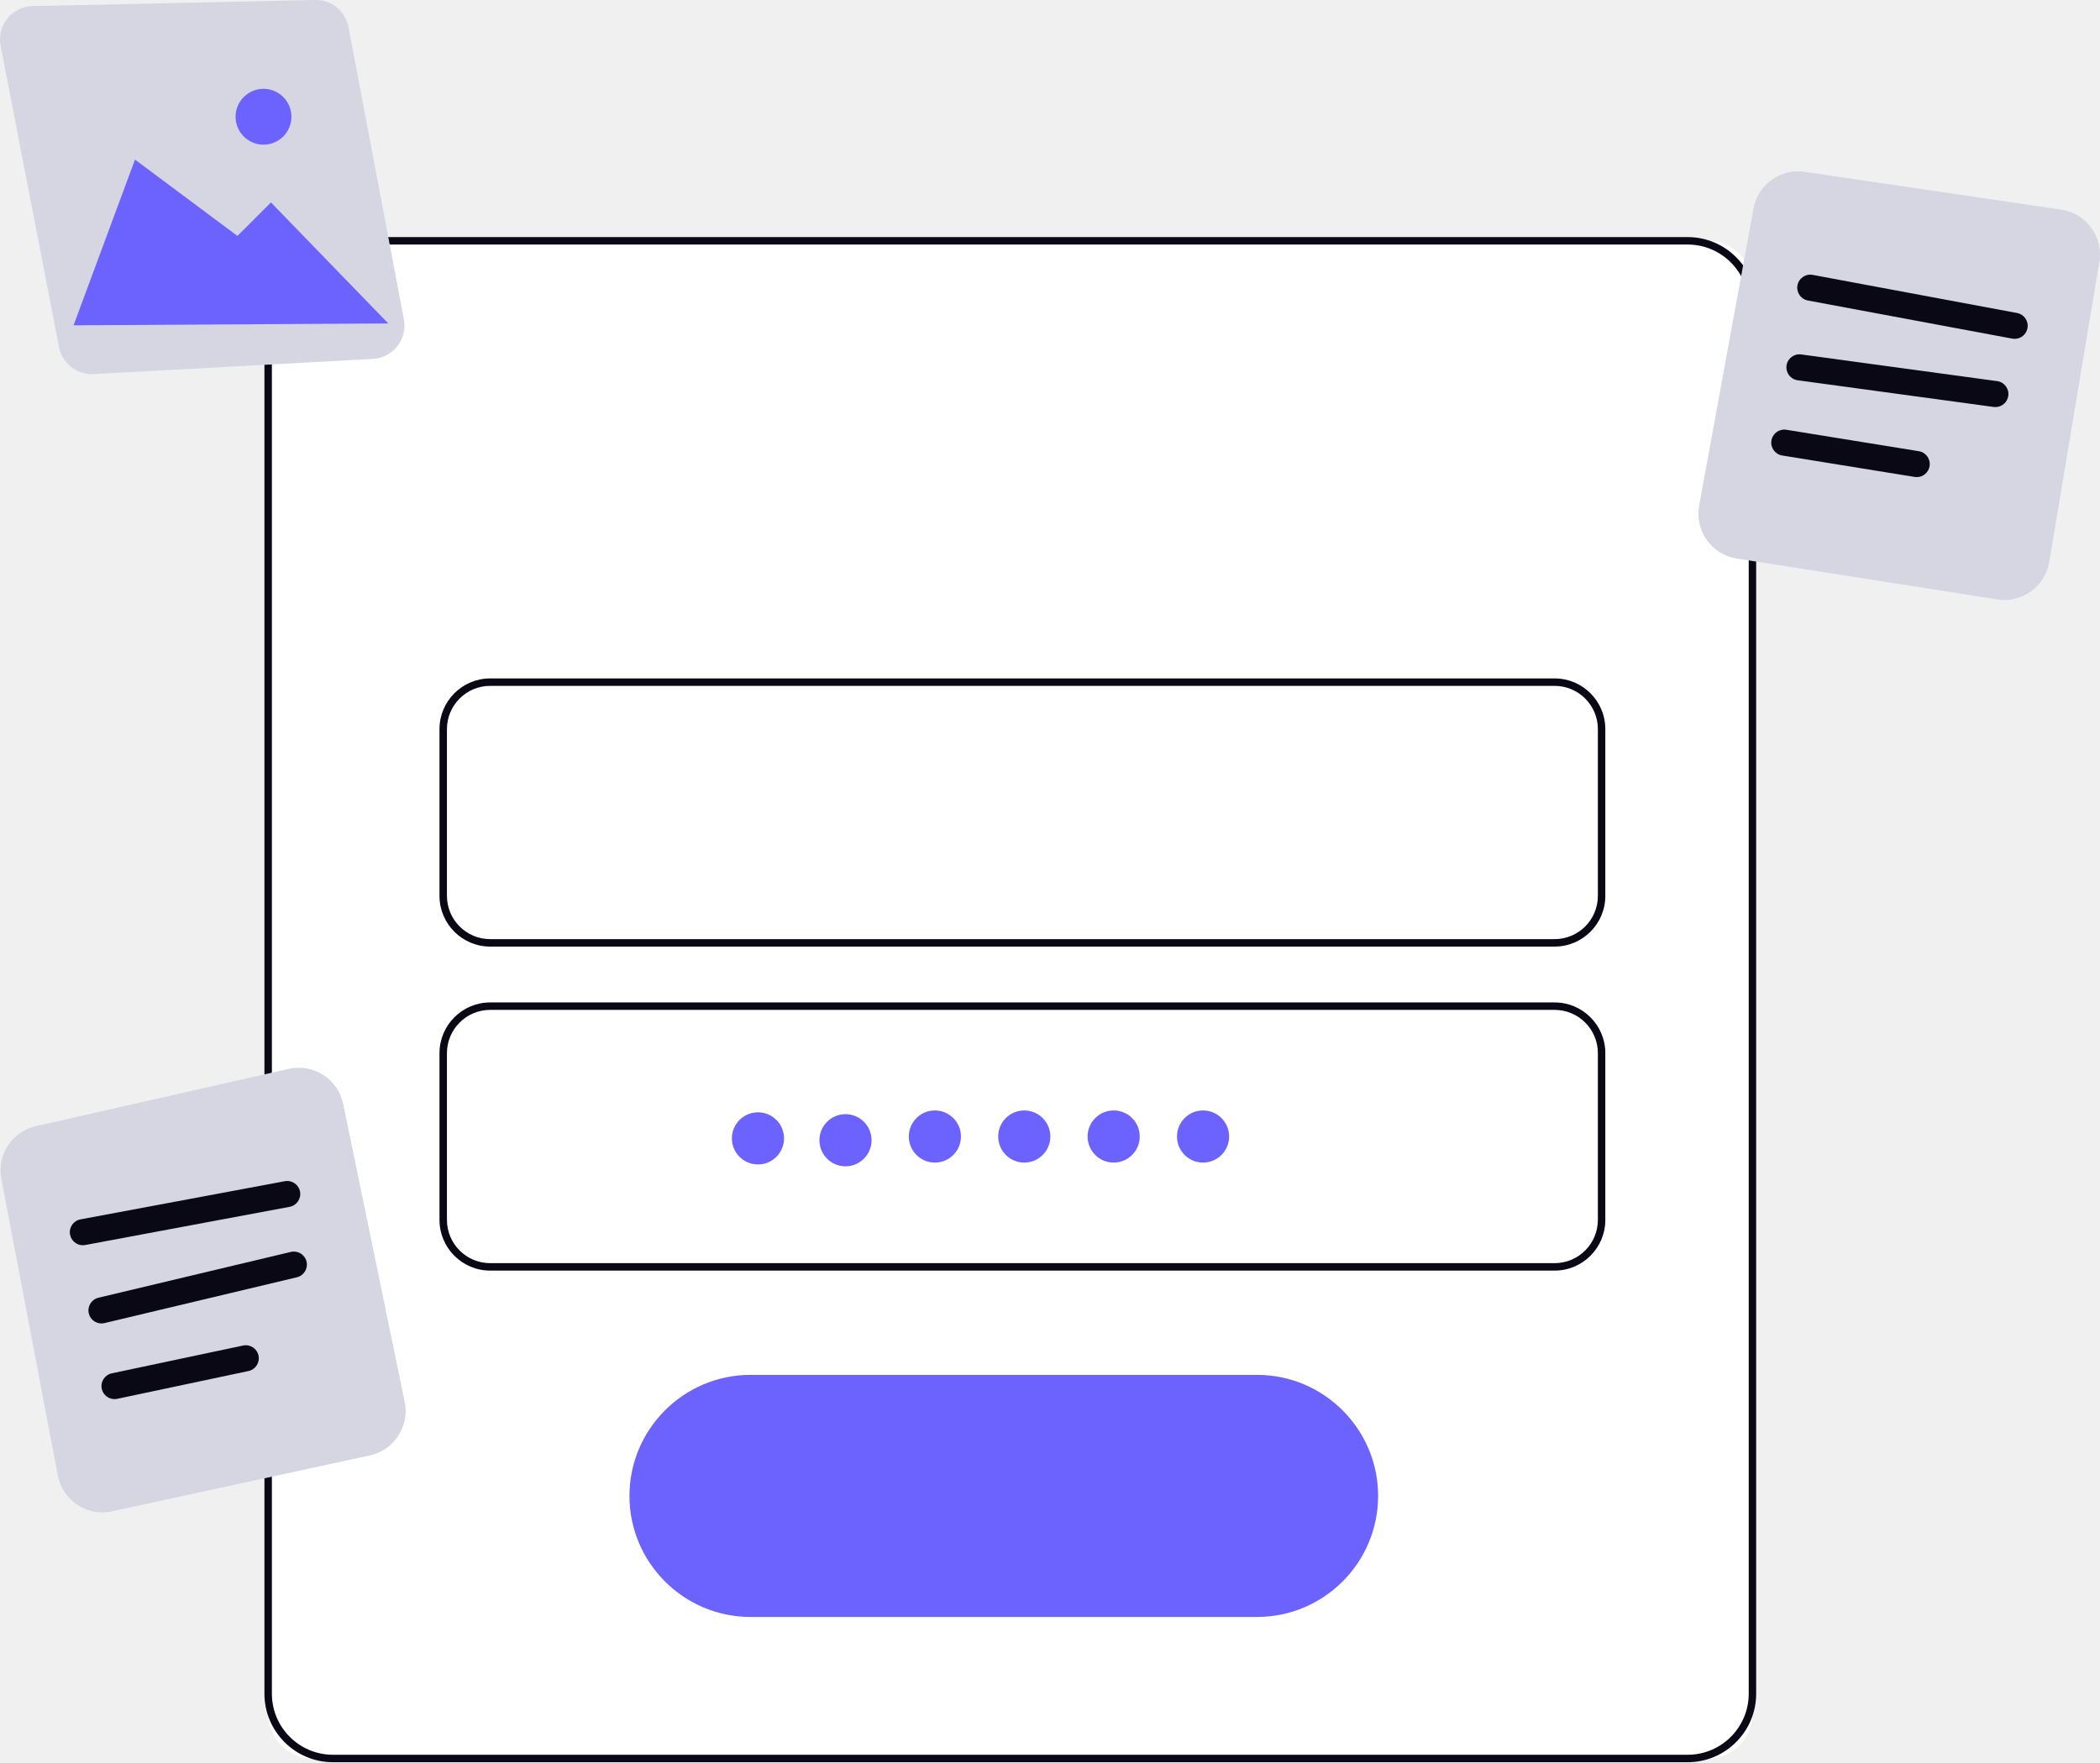
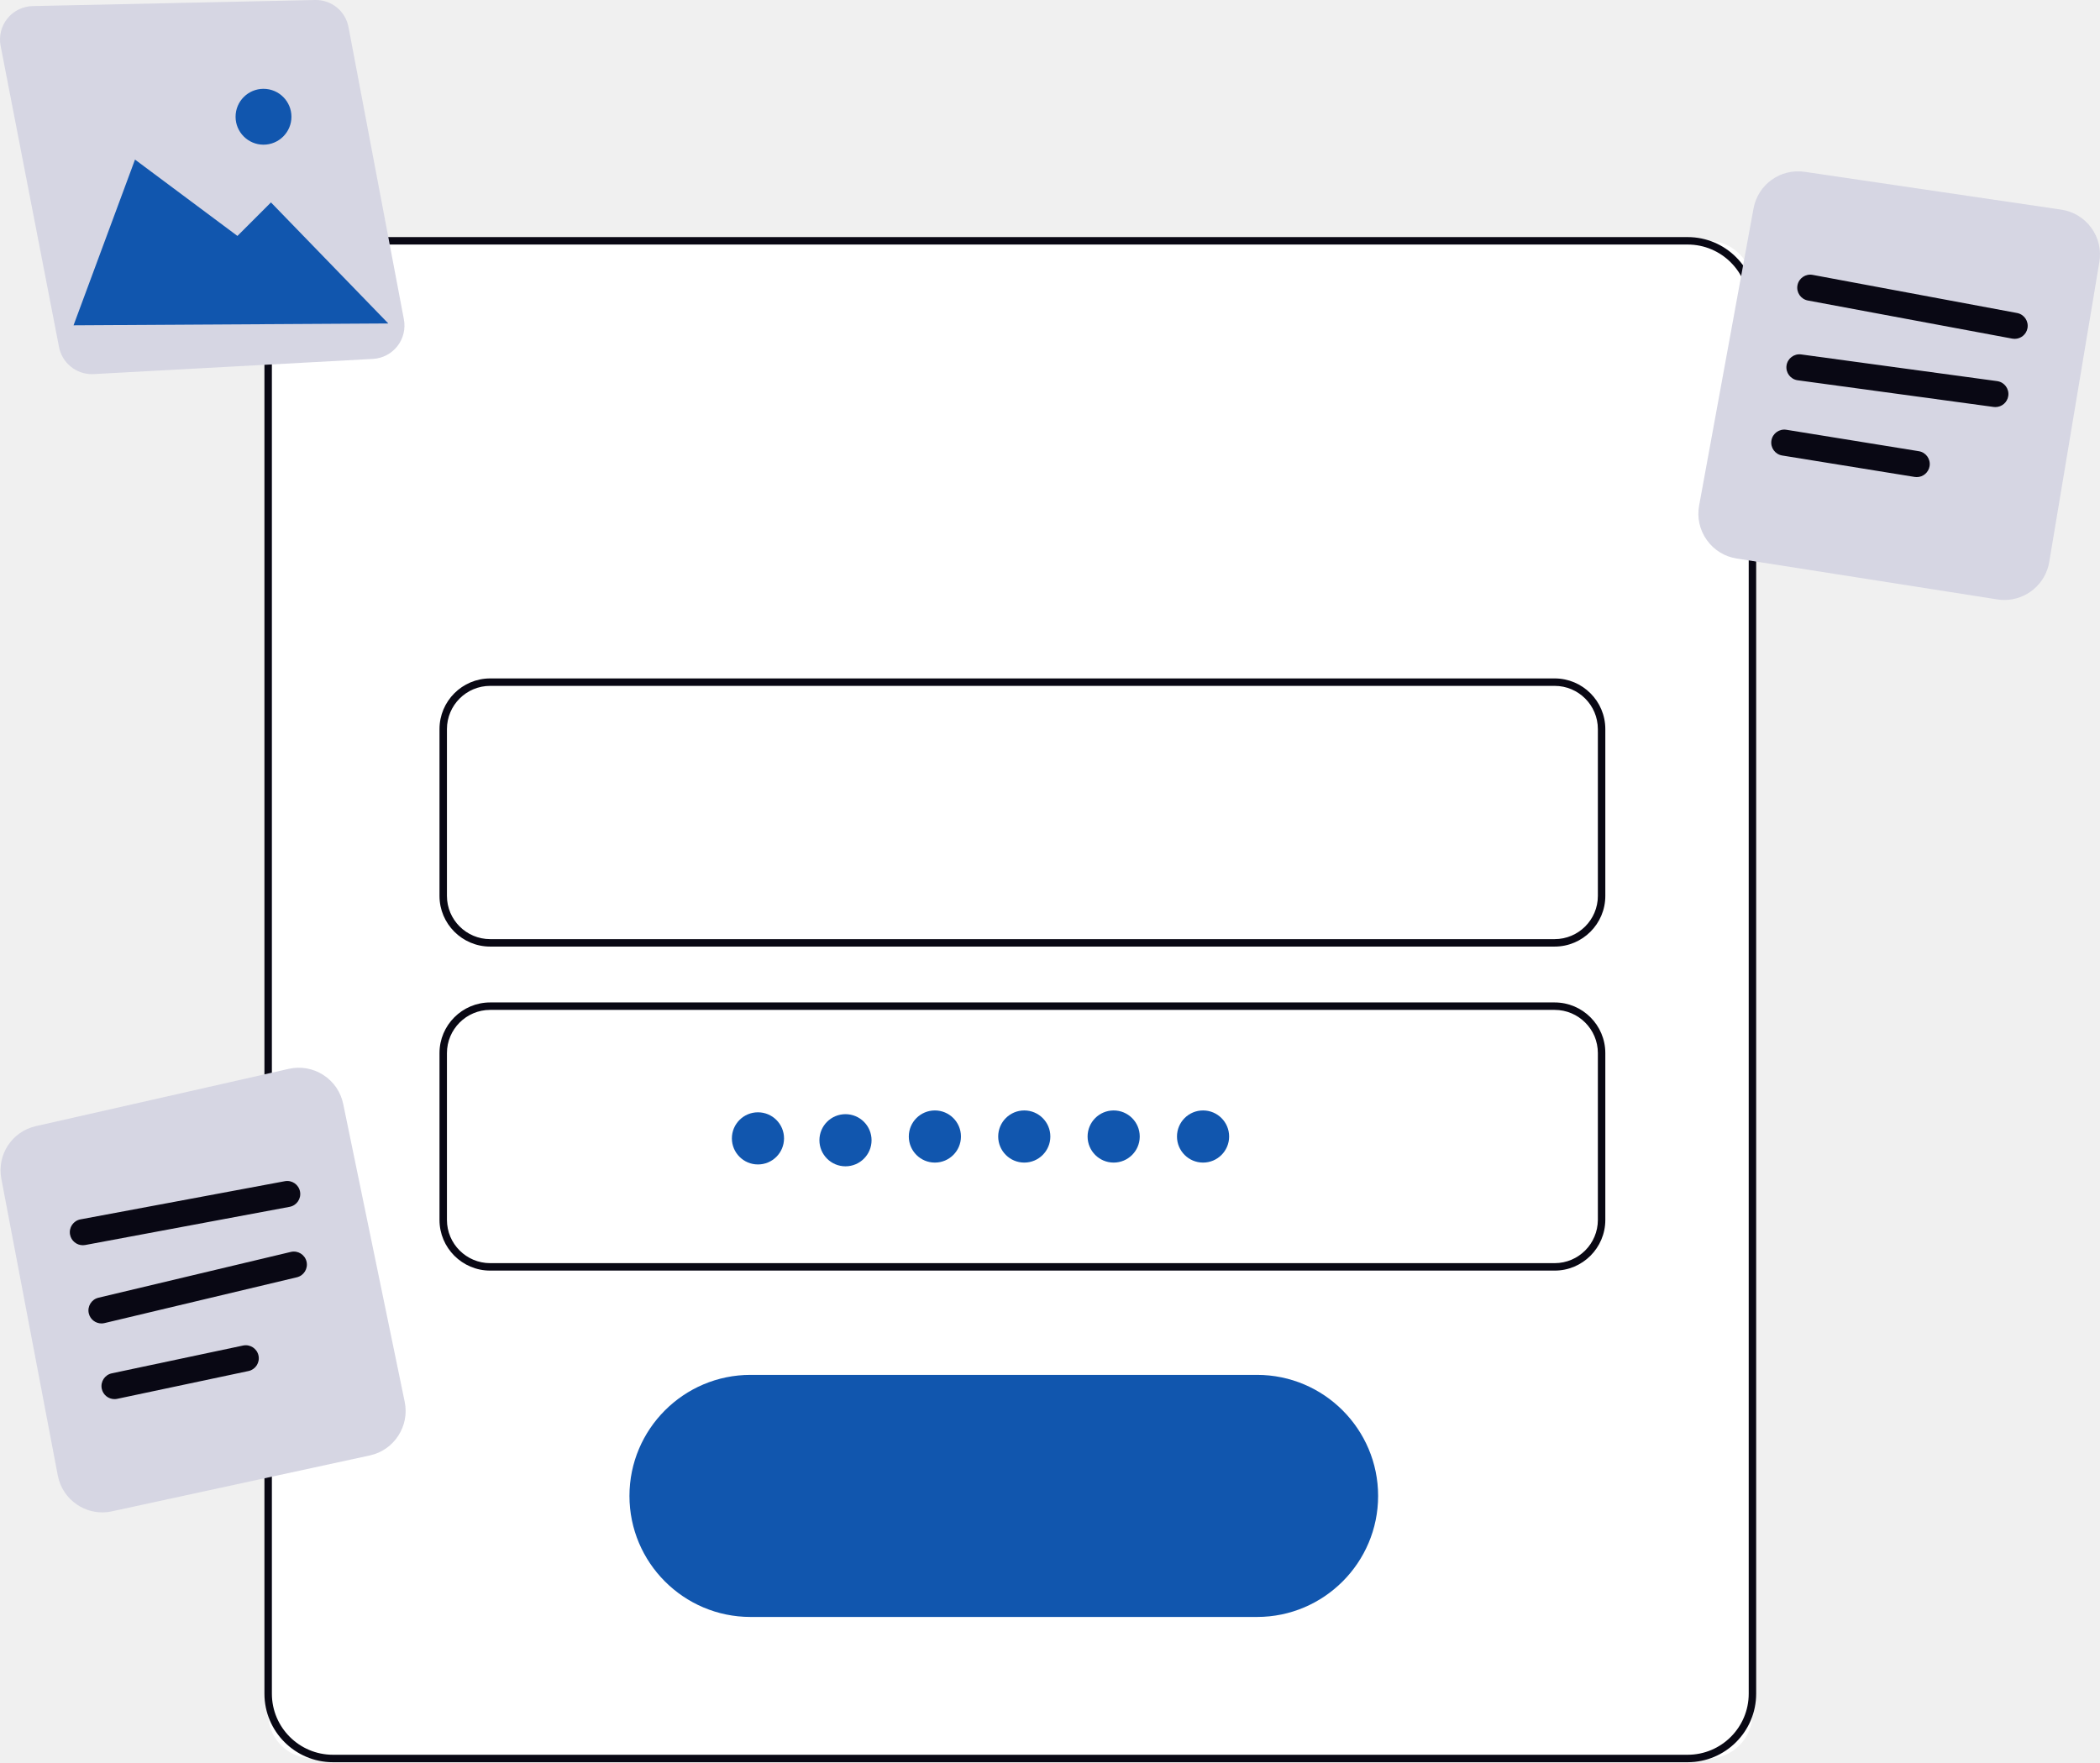
<svg xmlns="http://www.w3.org/2000/svg" width="818.553" height="686.948" viewBox="0 0 818.553 686.948" role="img" artist="Katerina Limpitsouni" source="https://undraw.co/">
  <rect x="104.526" y="93.874" width="578.555" height="591.621" rx="17.389" ry="17.389" fill="#fff" />
  <path d="M657.836,686.948H129.771c-14.721,0-26.697-11.976-26.697-26.697V119.12c0-14.721,11.976-26.697,26.697-26.697h528.065c14.72,0,26.696,11.976,26.696,26.697v541.13c0,14.721-11.976,26.697-26.696,26.697ZM129.771,95.326c-13.12,0-23.794,10.673-23.794,23.794v541.13c0,13.12,10.673,23.794,23.794,23.794h528.065c13.119,0,23.792-10.673,23.792-23.794V119.12c0-13.12-10.673-23.794-23.792-23.794H129.771Z" fill="#090814" />
  <path d="M605.985,368.997H191.058c-10.889,0-19.749-8.86-19.749-19.749v-65.036c0-10.889,8.86-19.747,19.749-19.747h414.927c10.889,0,19.747,8.858,19.747,19.747v65.036c0,10.889-8.858,19.749-19.747,19.749ZM191.058,267.368c-9.288,0-16.845,7.555-16.845,16.844v65.036c0,9.288,7.557,16.845,16.845,16.845h414.927c9.288,0,16.844-7.557,16.844-16.845v-65.036c0-9.288-7.555-16.844-16.844-16.844H191.058Z" fill="#090814" />
  <path d="M605.985,495.306H191.058c-10.889,0-19.749-8.86-19.749-19.749v-65.036c0-10.889,8.86-19.747,19.749-19.747h414.927c10.889,0,19.747,8.858,19.747,19.747v65.036c0,10.889-8.858,19.749-19.747,19.749ZM191.058,393.678c-9.288,0-16.845,7.555-16.845,16.844v65.036c0,9.288,7.557,16.845,16.845,16.845h414.927c9.288,0,16.844-7.557,16.844-16.845v-65.036c0-9.288-7.555-16.844-16.844-16.844H191.058Z" fill="#090814" />
-   <circle cx="295.442" cy="443.765" r="10.163" fill="#6c63ff" />
-   <circle cx="329.56" cy="444.491" r="10.163" fill="#6c63ff" />
-   <circle cx="364.404" cy="443.039" r="10.163" fill="#6c63ff" />
-   <circle cx="399.248" cy="443.039" r="10.163" fill="#6c63ff" />
-   <circle cx="434.092" cy="443.039" r="10.163" fill="#6c63ff" />
-   <circle cx="468.936" cy="443.039" r="10.163" fill="#6c63ff" />
-   <path d="M489.988,630.326h-197.45c-26.018,0-47.184-21.166-47.184-47.184s21.166-47.184,47.184-47.184h197.45c26.017,0,47.183,21.166,47.183,47.184s-21.166,47.184-47.183,47.184Z" fill="#6c63ff" />
+   <circle cx="295.442" cy="443.765" r="10.163" fill="#1156ae" />
+   <circle cx="329.56" cy="444.491" r="10.163" fill="#1156ae" />
+   <circle cx="364.404" cy="443.039" r="10.163" fill="#1156ae" />
+   <circle cx="399.248" cy="443.039" r="10.163" fill="#1156ae" />
+   <circle cx="434.092" cy="443.039" r="10.163" fill="#1156ae" />
+   <circle cx="468.936" cy="443.039" r="10.163" fill="#1156ae" />
+   <path d="M489.988,630.326h-197.45c-26.018,0-47.184-21.166-47.184-47.184s21.166-47.184,47.184-47.184h197.45c26.017,0,47.183,21.166,47.183,47.184s-21.166,47.184-47.183,47.184Z" fill="#1156ae" />
  <path d="M35.789,145.852c-6.167,0-11.591-4.419-12.776-10.534L.239,17.852c-.732-3.774.234-7.655,2.648-10.646,2.413-2.99,6.002-4.754,9.845-4.836L122.786.003c6.427-.146,11.874,4.314,13.062,10.585l21.585,113.915c.698,3.686-.228,7.493-2.544,10.446-2.314,2.952-5.789,4.762-9.533,4.965l-108.863,5.916c-.235.013-.471.02-.703.02Z" fill="#d6d6e3" />
-   <polygon points="28.667 126.814 52.622 62.208 92.548 91.971 105.614 78.904 151.347 126.089 28.667 126.814" fill="#6c63ff" />
-   <path d="M102.711,56.401c-6.004,0-10.889-4.884-10.889-10.889s4.884-10.889,10.889-10.889,10.889,4.884,10.889,10.889-4.884,10.889-10.889,10.889Z" fill="#6c63ff" />
+   <polygon points="28.667 126.814 52.622 62.208 92.548 91.971 105.614 78.904 151.347 126.089 28.667 126.814" fill="#1156ae" />
+   <path d="M102.711,56.401c-6.004,0-10.889-4.884-10.889-10.889s4.884-10.889,10.889-10.889,10.889,4.884,10.889,10.889-4.884,10.889-10.889,10.889Z" fill="#1156ae" />
  <path d="M39.864,589.556c-3.431,0-6.787-1.004-9.723-2.946-4.012-2.657-6.719-6.723-7.618-11.45L.528,459.552c-1.791-9.417,4.129-18.451,13.476-20.567l98.532-22.319c4.676-1.056,9.465-.211,13.492,2.38,4.029,2.595,6.781,6.608,7.75,11.3l23.974,116.138c1.954,9.464-4.14,18.827-13.583,20.874l-100.512,21.787c-1.262.274-2.532.41-3.793.41Z" fill="#d6d6e3" />
  <path d="M32.291,485.418c-2.399,0-4.533-1.706-4.989-4.15-.516-2.759,1.303-5.413,4.062-5.928l79.658-14.881c2.758-.523,5.412,1.303,5.928,4.062s-1.303,5.413-4.062,5.928l-79.658,14.881c-.315.06-.629.088-.939.088Z" fill="#090814" />
  <path d="M39.552,515.907c-2.3,0-4.382-1.571-4.94-3.906-.649-2.729,1.036-5.47,3.767-6.121l74.985-17.854c2.728-.647,5.468,1.036,6.121,3.767.649,2.729-1.036,5.47-3.767,6.121l-74.985,17.854c-.396.094-.791.139-1.181.139Z" fill="#090814" />
  <path d="M44.632,545.406c-2.349,0-4.459-1.639-4.965-4.029-.581-2.746,1.173-5.443,3.917-6.024l51.157-10.833c2.76-.58,5.444,1.173,6.024,3.917.581,2.746-1.173,5.443-3.917,6.024l-51.157,10.833c-.356.075-.71.112-1.059.112Z" fill="#090814" />
  <path d="M781.3,233.887c-.903,0-1.816-.071-2.734-.214l-101.603-15.94c-4.755-.747-8.907-3.319-11.691-7.245-2.785-3.924-3.841-8.694-2.975-13.427l21.196-115.757c1.73-9.428,10.502-15.704,19.99-14.321l99.948,14.732c4.74.699,8.904,3.217,11.724,7.09,2.821,3.872,3.94,8.607,3.15,13.333l-19.542,116.966c-1.438,8.615-8.979,14.782-17.465,14.782Z" fill="#d6d6e3" />
  <path d="M785.294,132.092c-.309,0-.622-.028-.937-.088l-79.664-14.86c-2.759-.515-4.578-3.167-4.063-5.926.513-2.759,3.16-4.589,5.926-4.063l79.664,14.86c2.759.515,4.578,3.167,4.063,5.926-.455,2.444-2.59,4.151-4.989,4.151Z" fill="#090814" />
  <path d="M777.78,158.685c-.23,0-.459-.014-.693-.047l-76.377-10.401c-2.78-.379-4.727-2.939-4.348-5.721.38-2.782,2.949-4.73,5.721-4.348l76.377,10.401c2.78.379,4.727,2.939,4.348,5.721-.347,2.548-2.527,4.395-5.028,4.395Z" fill="#090814" />
  <path d="M747.118,185.985c-.269,0-.543-.023-.818-.067l-51.621-8.354c-2.77-.448-4.652-3.058-4.204-5.829.449-2.77,3.041-4.646,5.829-4.204l51.621,8.354c2.77.448,4.652,3.058,4.204,5.829-.404,2.495-2.561,4.27-5.011,4.27Z" fill="#090814" />
</svg>
